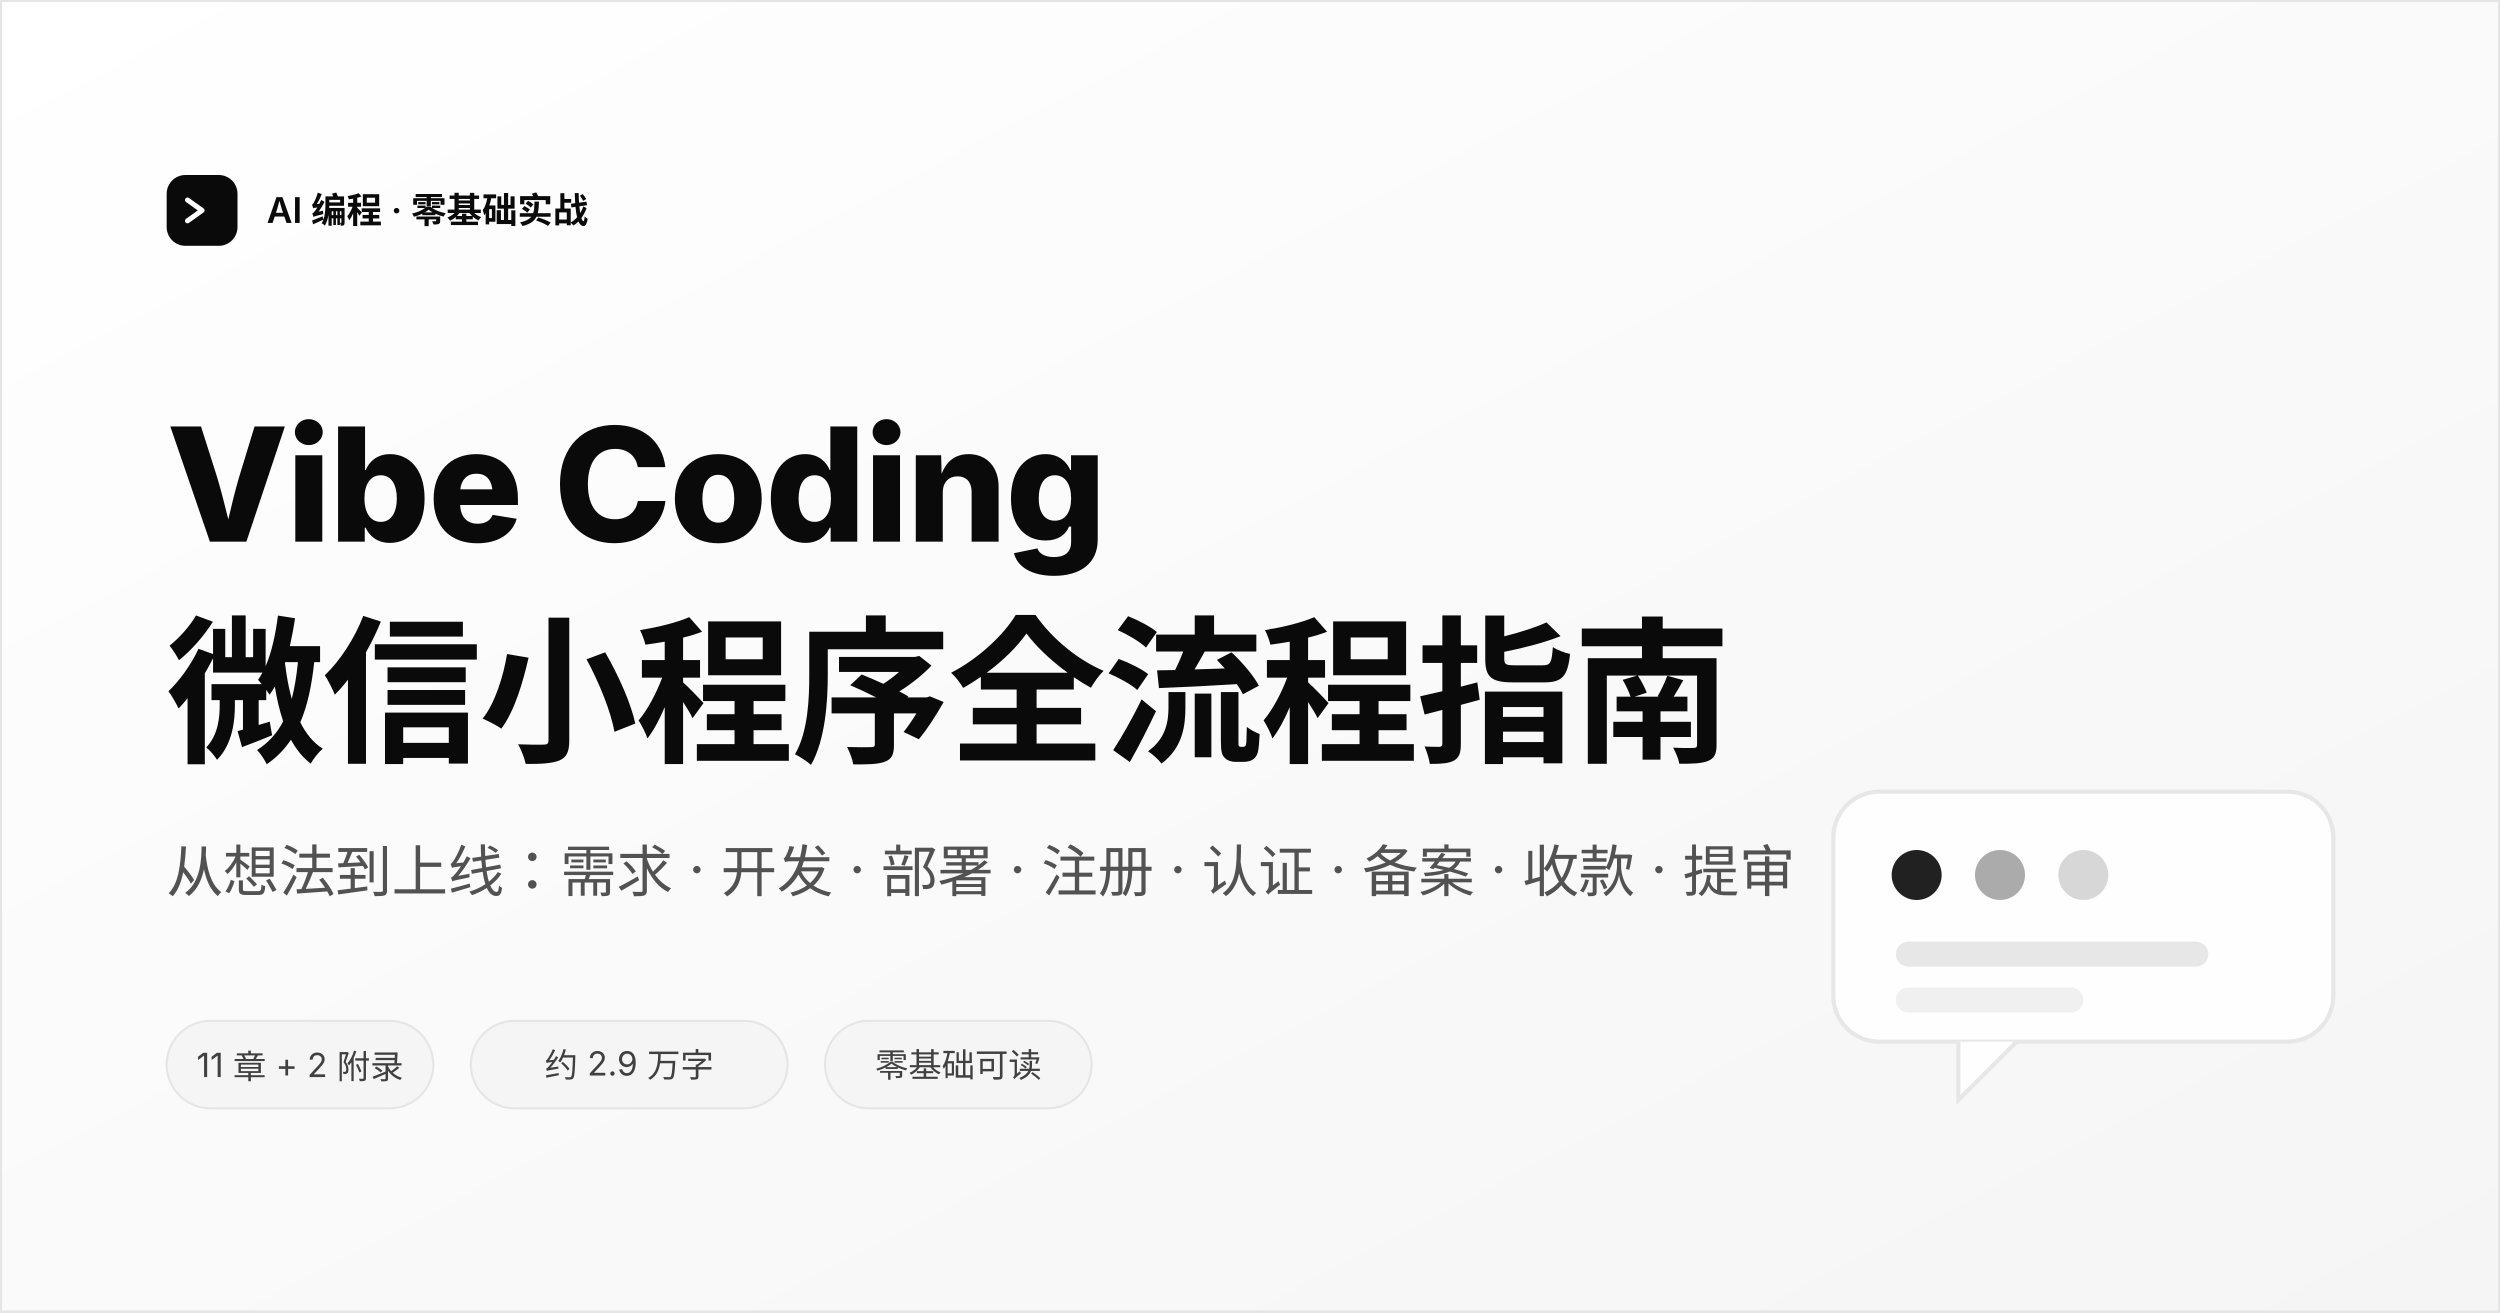
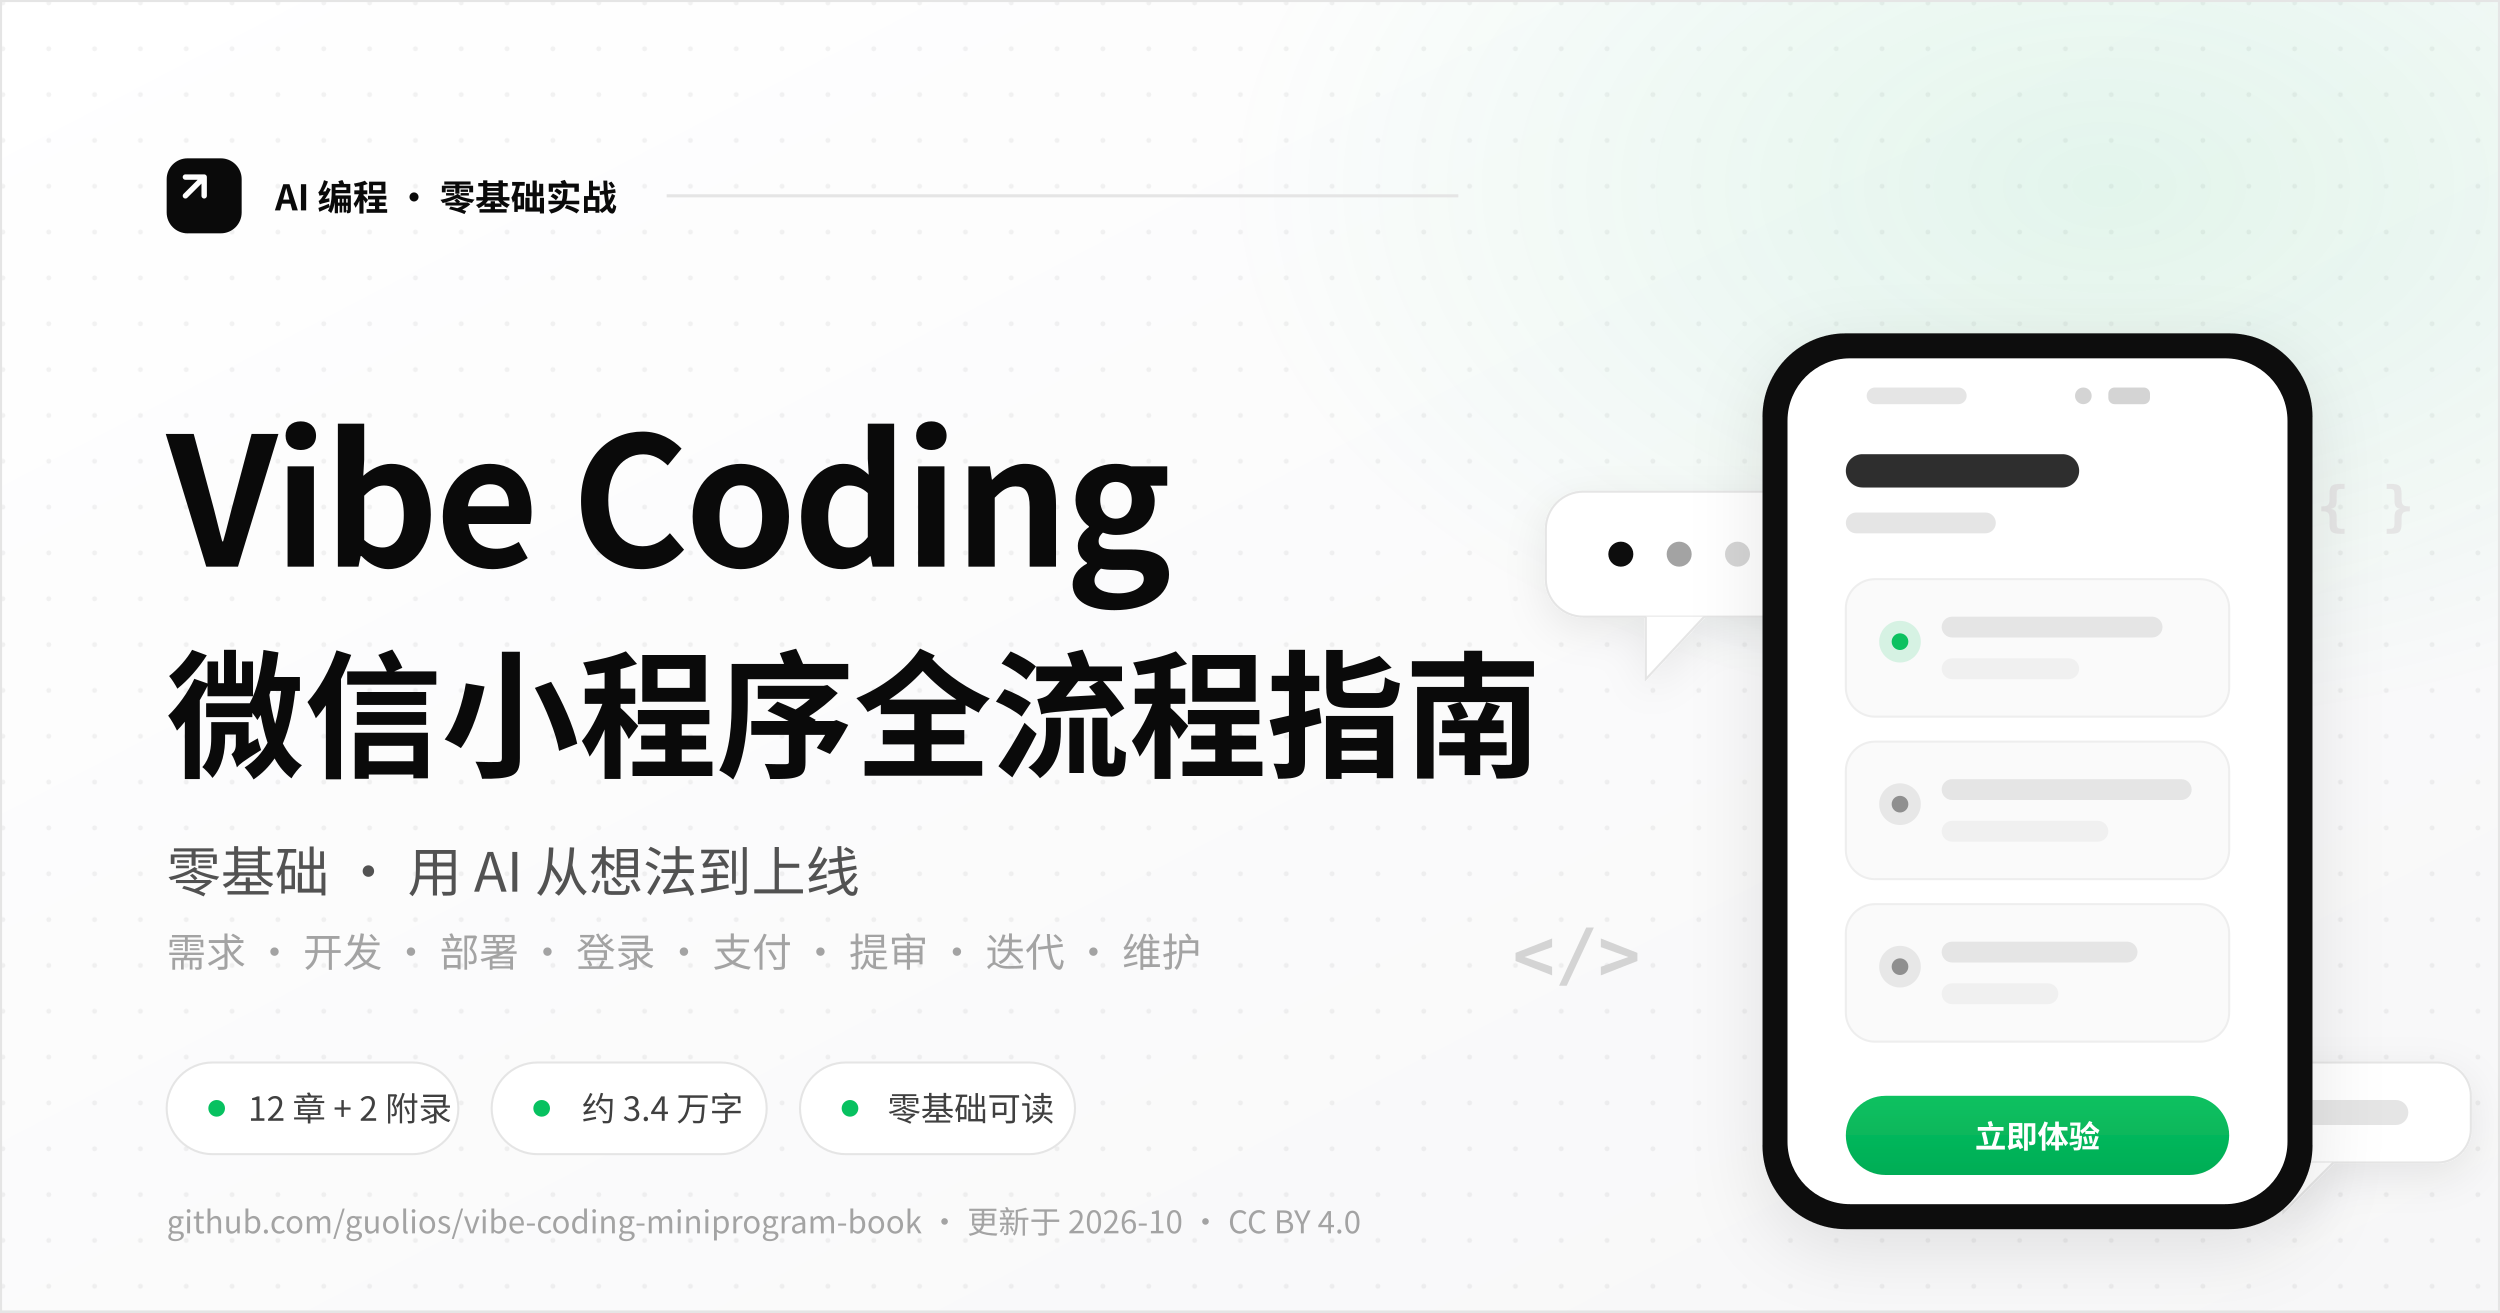
- <svg xmlns="http://www.w3.org/2000/svg" viewBox="0 0 1200 630" font-family="-apple-system, BlinkMacSystemFont, 'Segoe UI', 'PingFang SC', 'Hiragino Sans GB', 'Microsoft YaHei', sans-serif">
+ <svg xmlns="http://www.w3.org/2000/svg" viewBox="0 0 1200 630" font-family="-apple-system, BlinkMacSystemFont, 'Segoe UI', 'PingFang SC', 'Hiragino Sans GB', 'Microsoft YaHei', 'Noto Sans CJK SC', sans-serif">
  <defs>
    <linearGradient id="bg" x1="0" y1="0" x2="1" y2="1">
      <stop offset="0" stop-color="#ffffff" />
-       <stop offset="1" stop-color="#f5f5f5" />
+       <stop offset="1" stop-color="#f7f7f8" />
+     </linearGradient>
+     <radialGradient id="glow" cx="0.5" cy="0.5" r="0.5">
+       <stop offset="0" stop-color="#07C160" stop-opacity="0.10" />
+       <stop offset="1" stop-color="#07C160" stop-opacity="0" />
+     </radialGradient>
+     <pattern id="dots" x="0" y="0" width="22" height="22" patternUnits="userSpaceOnUse">
+       <circle cx="1.4" cy="1.4" r="1.2" fill="#0a0a0a" opacity="0.05" />
+     </pattern>
+     <filter id="soft" x="-30%" y="-30%" width="160%" height="160%">
+       <feDropShadow dx="0" dy="10" stdDeviation="18" flood-color="#0a0a0a" flood-opacity="0.10" />
+     </filter>
+     <filter id="softer" x="-40%" y="-40%" width="180%" height="180%">
+       <feDropShadow dx="0" dy="6" stdDeviation="10" flood-color="#0a0a0a" flood-opacity="0.08" />
+     </filter>
+     <linearGradient id="btn" x1="0" y1="0" x2="0" y2="1">
+       <stop offset="0" stop-color="#07C160" />
+       <stop offset="1" stop-color="#06AD56" />
    </linearGradient>
  </defs>
  <rect width="1200" height="630" fill="url(#bg)" />
+   <rect width="1200" height="630" fill="url(#dots)" />
+   <ellipse cx="1010" cy="90" rx="420" ry="260" fill="url(#glow)" />
  <rect x="0" y="0" width="1200" height="630" fill="none" stroke="#e5e5e5" stroke-width="2" />
-   <g transform="translate(80, 84)">
-     <rect x="0" y="0" width="34" height="34" rx="9" fill="#0a0a0a" />
-     <path d="M10 12 L17 17 L10 22" fill="none" stroke="#ffffff" stroke-width="2.4" stroke-linecap="round" stroke-linejoin="round" />
-     <text x="48" y="23" font-size="17" font-weight="600" fill="#0a0a0a">AI 编程 · 零基础实战</text>
+   <g transform="translate(80, 76)">
+     <rect x="0" y="0" width="36" height="36" rx="10" fill="#0a0a0a" />
+     <path d="M9 18 L18 9 M18 9 L18 18 M18 9 L9 9" fill="none" stroke="#ffffff" stroke-width="2.6" stroke-linecap="round" stroke-linejoin="round" />
+     <text x="52" y="25" font-size="17" font-weight="600" fill="#0a0a0a">AI 编程 · 零基础实战</text>
+     <line x1="240" y1="18" x2="620" y2="18" stroke="#e5e5e5" stroke-width="1.5" />
  </g>
-   <text x="80" y="260" font-size="76" font-weight="800" fill="#0a0a0a" letter-spacing="-1">Vibe Coding</text>
-   <text x="80" y="360" font-size="76" font-weight="800" fill="#0a0a0a" letter-spacing="-1">微信小程序全流程指南</text>
-   <text x="80" y="428" font-size="27" fill="#525252">从想法到上线：需求 · 开发 · 部署 · 注册 · 认证 · 备案 · 收款 · 提审</text>
-   <g transform="translate(80, 490)">
-     <rect x="0" y="0" width="128" height="42" rx="21" fill="#f5f5f5" stroke="#e5e5e5" />
-     <text x="64" y="27" font-size="16" fill="#404040" text-anchor="middle">11 章 + 2 附录</text>
-     <rect x="146" y="0" width="152" height="42" rx="21" fill="#f5f5f5" stroke="#e5e5e5" />
-     <text x="222" y="27" font-size="16" fill="#404040" text-anchor="middle">约 2.9 万字</text>
-     <rect x="316" y="0" width="128" height="42" rx="21" fill="#f5f5f5" stroke="#e5e5e5" />
-     <text x="380" y="27" font-size="16" fill="#404040" text-anchor="middle">零基础可读</text>
+   <text x="80" y="272" font-size="86" font-weight="800" fill="#0a0a0a" letter-spacing="-2">Vibe Coding</text>
+   <text x="80" y="368" font-size="66" font-weight="800" fill="#0a0a0a" letter-spacing="0">微信小程序全流程指南</text>
+   <text x="80" y="428" font-size="26" fill="#525252">零基础 · 用 AI 从想法到上线</text>
+   <text x="80" y="464" font-size="19" fill="#a3a3a3">需求 · 开发 · 部署 · 登录 · 支付 · 提审 · 迭代 · 维护</text>
+   <g transform="translate(80, 510)">
+     <rect x="0" y="0" width="140" height="44" rx="22" fill="#ffffff" stroke="#e5e5e5" />
+     <circle cx="24" cy="22" r="4" fill="#07C160" />
+     <text x="88" y="28" font-size="16" font-weight="500" fill="#404040" text-anchor="middle">12 章 + 2 附录</text>
+     <rect x="156" y="0" width="132" height="44" rx="22" fill="#ffffff" stroke="#e5e5e5" />
+     <circle cx="180" cy="22" r="4" fill="#07C160" />
+     <text x="238" y="28" font-size="16" font-weight="500" fill="#404040" text-anchor="middle">约 3.4 万字</text>
+     <rect x="304" y="0" width="132" height="44" rx="22" fill="#ffffff" stroke="#e5e5e5" />
+     <circle cx="328" cy="22" r="4" fill="#07C160" />
+     <text x="386" y="28" font-size="16" font-weight="500" fill="#404040" text-anchor="middle">零基础可读</text>
  </g>
-   <g transform="translate(880, 380)" opacity="0.9">
-     <rect x="0" y="0" width="240" height="120" rx="22" fill="#ffffff" stroke="#e5e5e5" stroke-width="2" />
-     <circle cx="40" cy="40" r="12" fill="#0a0a0a" />
-     <circle cx="80" cy="40" r="12" fill="#a3a3a3" />
-     <circle cx="120" cy="40" r="12" fill="#d4d4d4" />
-     <rect x="30" y="72" width="150" height="12" rx="6" fill="#e5e5e5" />
-     <rect x="30" y="94" width="90" height="12" rx="6" fill="#f0f0f0" />
-     <path d="M60 120 L60 148 L88 120" fill="#ffffff" stroke="#e5e5e5" stroke-width="2" />
+   <text x="80" y="592" font-size="15" fill="#a3a3a3">github.com/guolios/vibe-coding-miniprogram-book · 更新于 2026-10 · CC BY 4.0</text>
+   <g transform="translate(0, 40)">
+     <g filter="url(#softer)">
+       <rect x="742" y="196" width="168" height="60" rx="18" fill="#ffffff" stroke="#e5e5e5" />
+       <circle cx="778" cy="226" r="6" fill="#0a0a0a" />
+       <circle cx="806" cy="226" r="6" fill="#a3a3a3" />
+       <circle cx="834" cy="226" r="6" fill="#d4d4d4" />
+       <path d="M790 256 L790 286 L818 256" fill="#ffffff" stroke="#e5e5e5" />
+     </g>
+     <g filter="url(#softer)">
+       <rect x="1068" y="470" width="118" height="48" rx="16" fill="#ffffff" stroke="#e5e5e5" />
+       <rect x="1090" y="488" width="66" height="12" rx="6" fill="#e5e5e5" />
+       <path d="M1096 518 L1096 542 L1120 518" fill="#ffffff" stroke="#e5e5e5" />
+     </g>
+     <text x="726" y="430" font-family="ui-monospace, SFMono-Regular, Menlo, Consolas, monospace" font-size="34" font-weight="700" fill="#d4d4d4">&lt;/&gt;</text>
+     <text x="1112" y="212" font-family="ui-monospace, SFMono-Regular, Menlo, Consolas, monospace" font-size="26" font-weight="700" fill="#e5e5e5">{ }</text>
+     <g filter="url(#soft)">
+       <rect x="846" y="120" width="264" height="430" rx="40" fill="#0a0a0a" />
+       <rect x="858" y="132" width="240" height="406" rx="30" fill="#ffffff" />
+       <rect x="896" y="146" width="48" height="8" rx="4" fill="#e5e5e5" />
+       <circle cx="1000" cy="150" r="4" fill="#d4d4d4" />
+       <rect x="1012" y="146" width="20" height="8" rx="3" fill="#d4d4d4" />
+       <rect x="886" y="178" width="112" height="16" rx="8" fill="#0a0a0a" opacity="0.85" />
+       <rect x="886" y="206" width="72" height="10" rx="5" fill="#e5e5e5" />
+       <rect x="886" y="238" width="184" height="66" rx="14" fill="#fafafa" stroke="#eeeeee" />
+       <circle cx="912" cy="268" r="10" fill="#07C160" opacity="0.15" />
+       <circle cx="912" cy="268" r="4" fill="#07C160" />
+       <rect x="932" y="256" width="106" height="10" rx="5" fill="#e5e5e5" />
+       <rect x="932" y="276" width="66" height="10" rx="5" fill="#f0f0f0" />
+       <rect x="886" y="316" width="184" height="66" rx="14" fill="#fafafa" stroke="#eeeeee" />
+       <circle cx="912" cy="346" r="10" fill="#0a0a0a" opacity="0.08" />
+       <circle cx="912" cy="346" r="4" fill="#0a0a0a" opacity="0.4" />
+       <rect x="932" y="334" width="120" height="10" rx="5" fill="#e5e5e5" />
+       <rect x="932" y="354" width="80" height="10" rx="5" fill="#f0f0f0" />
+       <rect x="886" y="394" width="184" height="66" rx="14" fill="#fafafa" stroke="#eeeeee" />
+       <circle cx="912" cy="424" r="10" fill="#0a0a0a" opacity="0.08" />
+       <circle cx="912" cy="424" r="4" fill="#0a0a0a" opacity="0.4" />
+       <rect x="932" y="412" width="94" height="10" rx="5" fill="#e5e5e5" />
+       <rect x="932" y="432" width="56" height="10" rx="5" fill="#f0f0f0" />
+       <rect x="886" y="486" width="184" height="38" rx="19" fill="url(#btn)" />
+       <text x="978" y="511" font-size="15" font-weight="600" fill="#ffffff" text-anchor="middle">立即体验</text>
+     </g>
  </g>
</svg>
